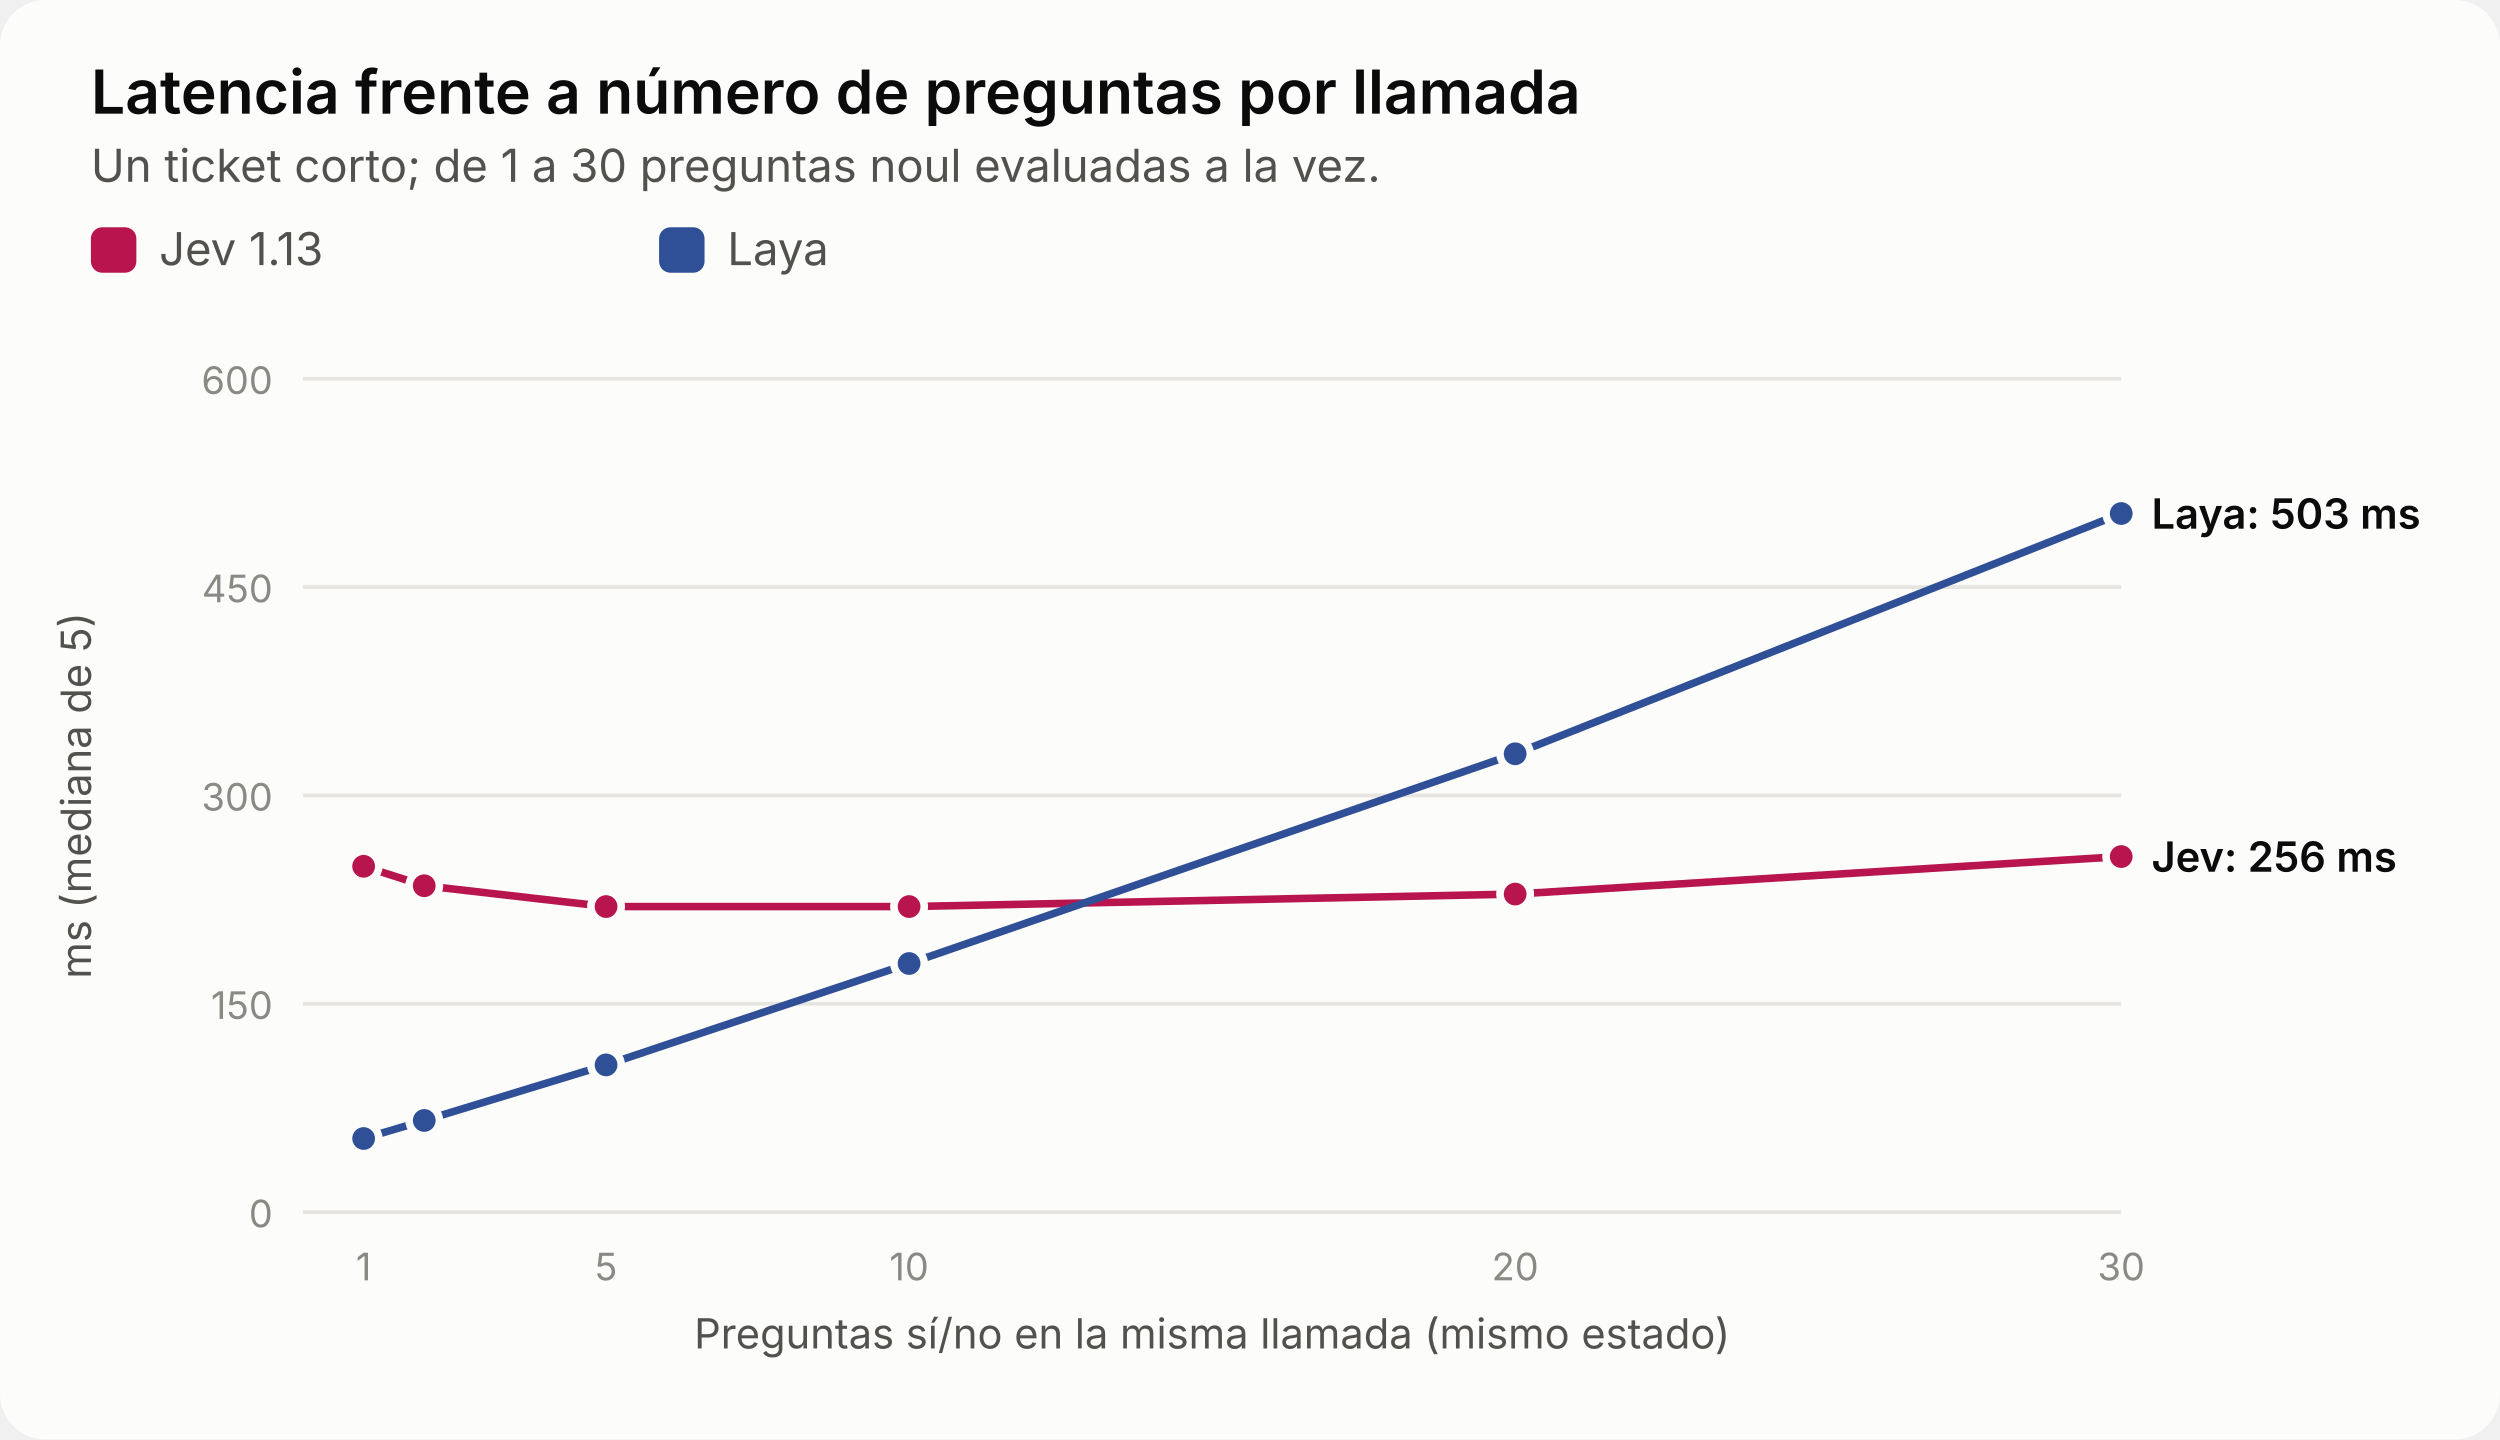
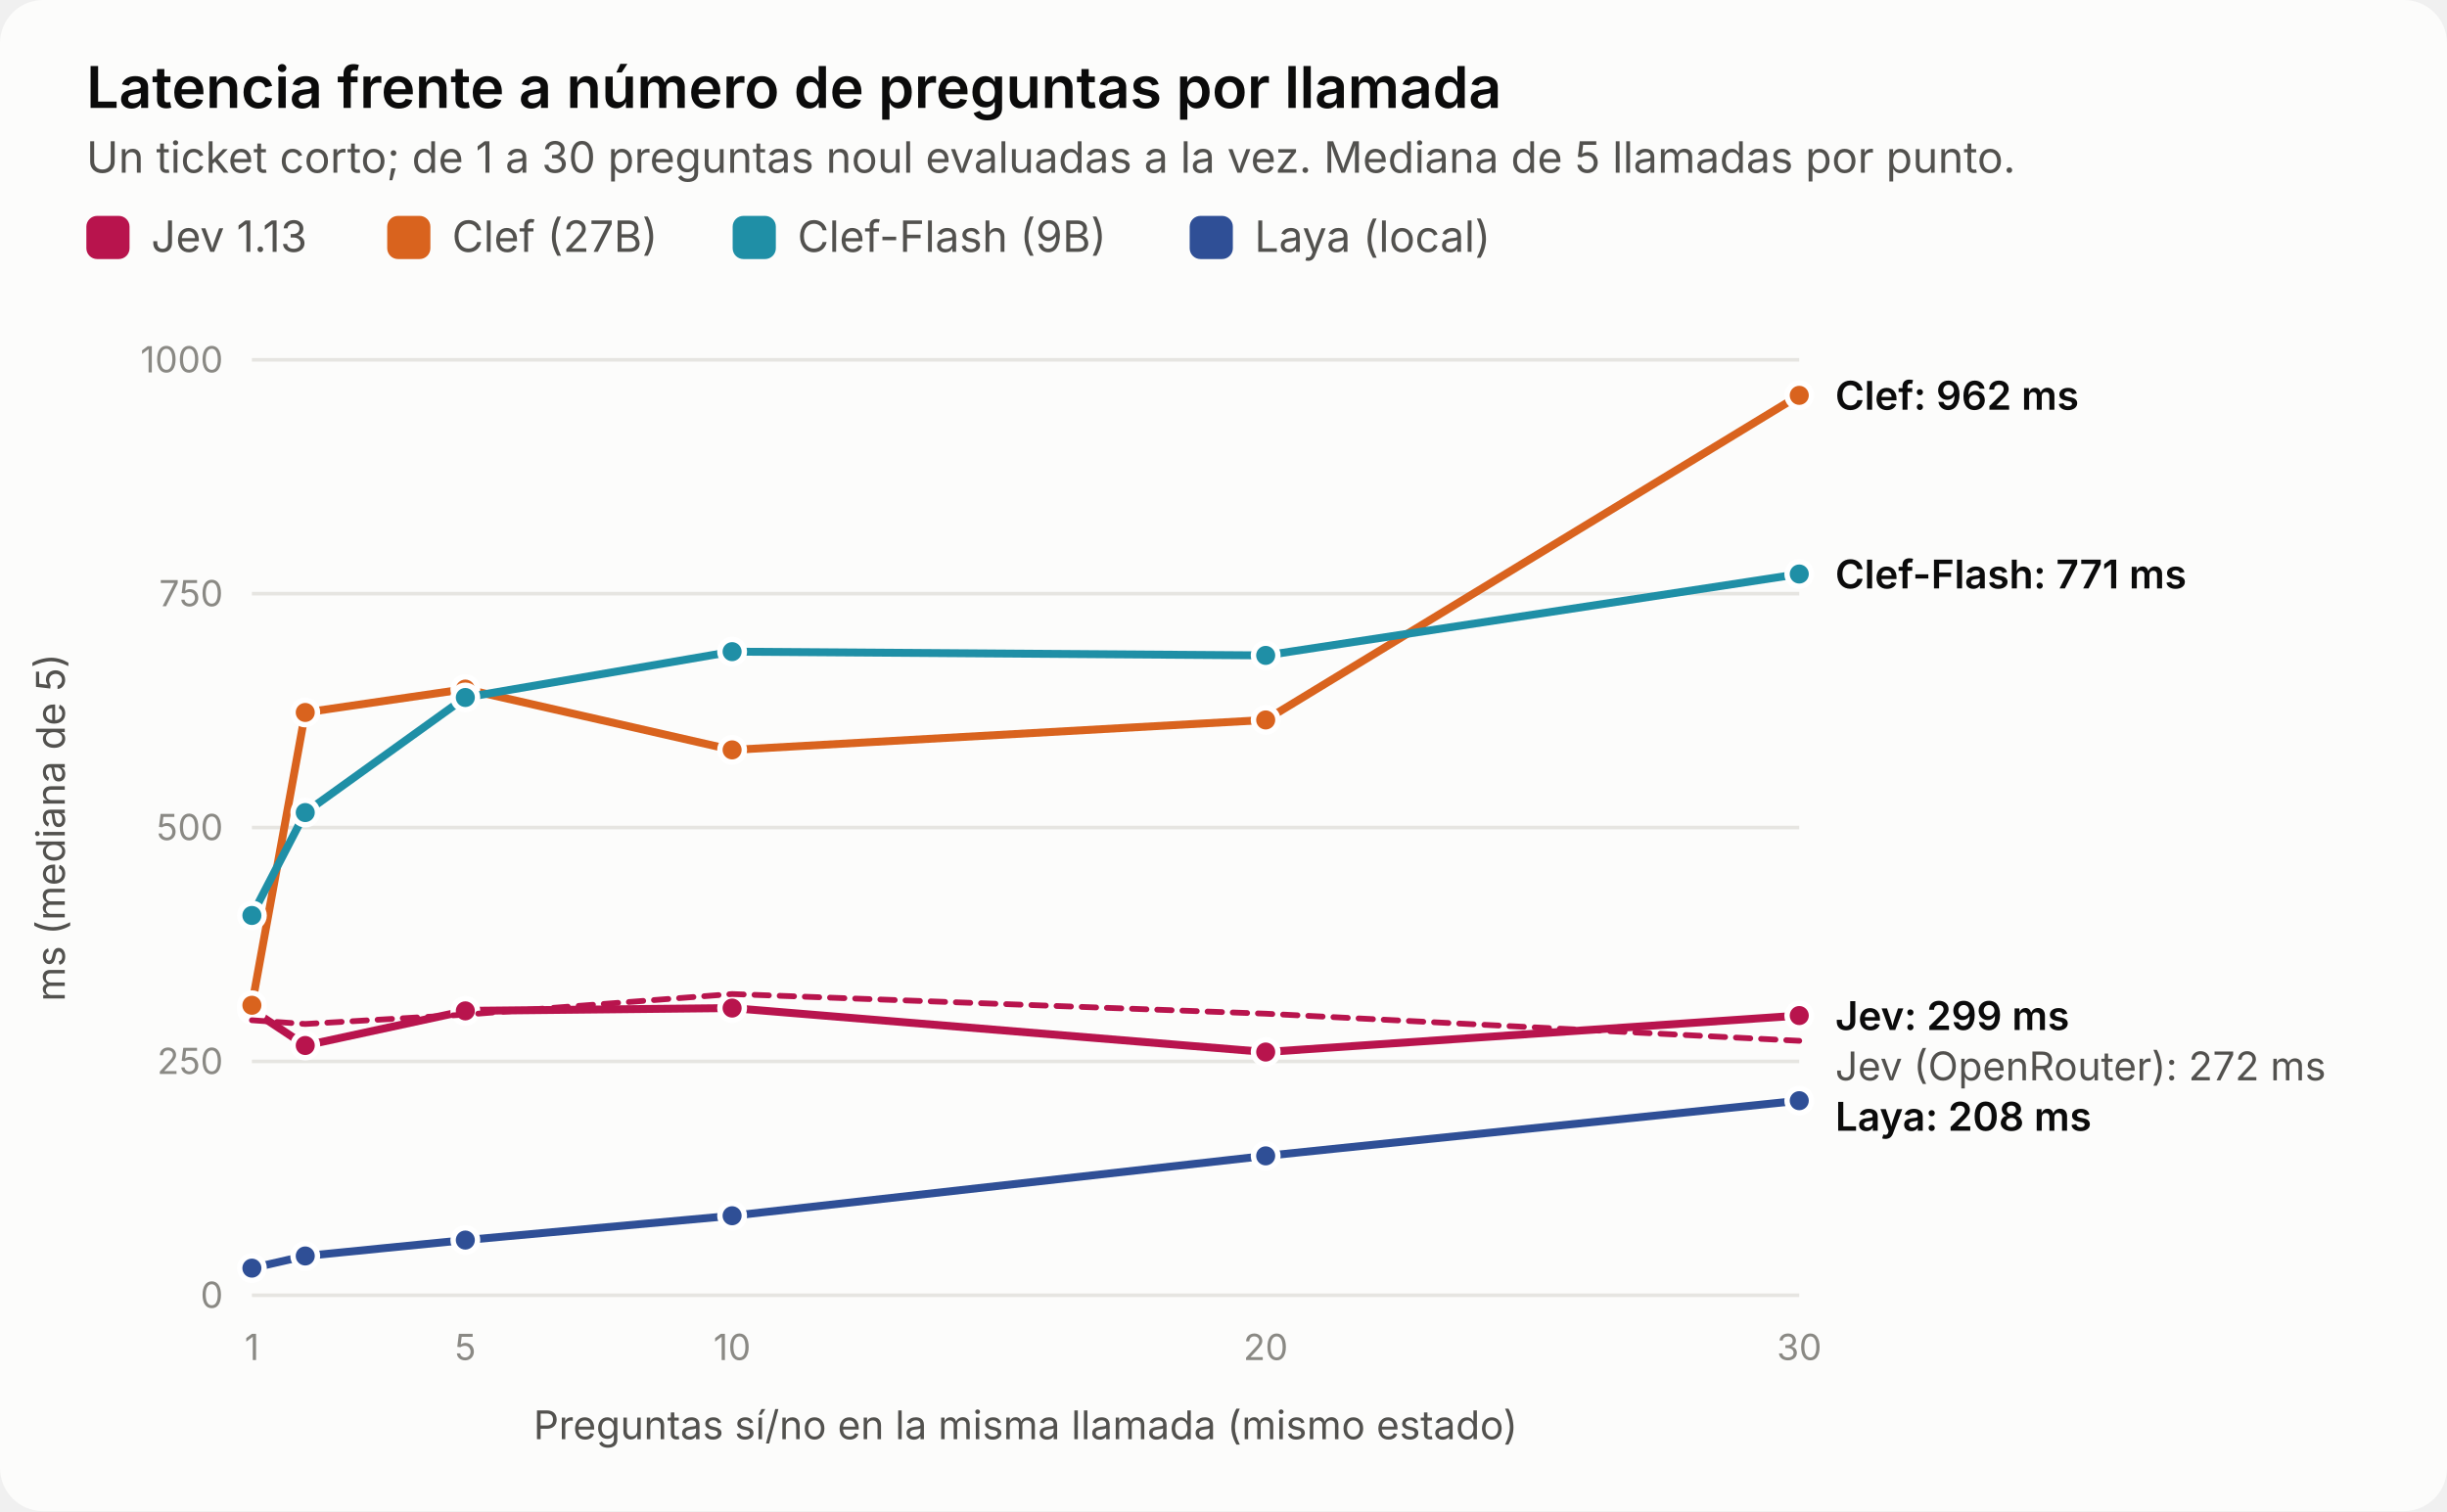
- <svg xmlns="http://www.w3.org/2000/svg" viewBox="0 0 660 380" width="660" height="380" font-family="Inter, 'Helvetica Neue', Arial, sans-serif" role="img" aria-label="Latencia frente a número de preguntas por llamada">
-   <rect width="660" height="380" rx="12" fill="#fcfcfb" />
+ <svg xmlns="http://www.w3.org/2000/svg" viewBox="0 0 680 420" width="680" height="420" font-family="Inter, 'Helvetica Neue', Arial, sans-serif" role="img" aria-label="Latencia frente a número de preguntas por llamada">
+   <rect width="680" height="420" rx="12" fill="#fcfcfb" />
  <text x="24" y="30" font-size="16" fill="#0b0b0b" text-anchor="start" font-weight="600">Latencia frente a número de preguntas por llamada</text>
-   <text x="24" y="48" font-size="12" fill="#52514e" text-anchor="start" font-weight="400">Un ticket corto; de 1 a 30 preguntas noul evaluadas a la vez.</text>
+   <text x="24" y="48" font-size="12" fill="#52514e" text-anchor="start" font-weight="400">Un ticket corto; de 1 a 30 preguntas noul evaluadas a la vez. Mediana de 5 llamadas por punto.</text>
  <g transform="translate(24,60)">
    <rect width="12" height="12" rx="3" fill="#B8144D" />
    <text x="18" y="10" font-size="12" fill="#52514e" text-anchor="start" font-weight="400">Jev 1.13</text>
  </g>
-   <g transform="translate(174,60)">
+   <g transform="translate(107.6,60)">
+     <rect width="12" height="12" rx="3" fill="#D9631E" />
+     <text x="18" y="10" font-size="12" fill="#52514e" text-anchor="start" font-weight="400">Clef (27B)</text>
+   </g>
+   <g transform="translate(203.6,60)">
+     <rect width="12" height="12" rx="3" fill="#1F8FA6" />
+     <text x="18" y="10" font-size="12" fill="#52514e" text-anchor="start" font-weight="400">Clef-Flash (9B)</text>
+   </g>
+   <g transform="translate(330.6,60)">
    <rect width="12" height="12" rx="3" fill="#2F4F96" />
-     <text x="18" y="10" font-size="12" fill="#52514e" text-anchor="start" font-weight="400">Laya</text>
+     <text x="18" y="10" font-size="12" fill="#52514e" text-anchor="start" font-weight="400">Laya (local)</text>
  </g>
-   <line x1="80" x2="560" y1="320" y2="320" stroke="#e6e5e1" stroke-width="1" />
-   <text x="72" y="324" font-size="10" fill="#8a8984" text-anchor="end" font-weight="400">0</text>
-   <line x1="80" x2="560" y1="265" y2="265" stroke="#e6e5e1" stroke-width="1" />
-   <text x="72" y="269" font-size="10" fill="#8a8984" text-anchor="end" font-weight="400">150</text>
-   <line x1="80" x2="560" y1="210" y2="210" stroke="#e6e5e1" stroke-width="1" />
-   <text x="72" y="214" font-size="10" fill="#8a8984" text-anchor="end" font-weight="400">300</text>
-   <line x1="80" x2="560" y1="155" y2="155" stroke="#e6e5e1" stroke-width="1" />
-   <text x="72" y="159" font-size="10" fill="#8a8984" text-anchor="end" font-weight="400">450</text>
-   <line x1="80" x2="560" y1="100" y2="100" stroke="#e6e5e1" stroke-width="1" />
-   <text x="72" y="104" font-size="10" fill="#8a8984" text-anchor="end" font-weight="400">600</text>
-   <text x="96" y="338" font-size="10" fill="#8a8984" text-anchor="middle" font-weight="400">1</text>
-   <text x="160" y="338" font-size="10" fill="#8a8984" text-anchor="middle" font-weight="400">5</text>
-   <text x="240" y="338" font-size="10" fill="#8a8984" text-anchor="middle" font-weight="400">10</text>
-   <text x="400" y="338" font-size="10" fill="#8a8984" text-anchor="middle" font-weight="400">20</text>
-   <text x="560" y="338" font-size="10" fill="#8a8984" text-anchor="middle" font-weight="400">30</text>
-   <text x="320" y="356" font-size="11" fill="#52514e" text-anchor="middle" font-weight="400">Preguntas sí/no en la misma llamada (mismo estado)</text>
-   <text transform="rotate(-90 24 210)" x="24" y="210" font-size="11" fill="#52514e" text-anchor="middle" font-weight="400">ms (mediana de 5)</text>
-   <polyline points="96,228.7 112,233.833 160,239.333 240,239.333 400,236.033 560,226.133" fill="none" stroke="#B8144D" stroke-width="2" stroke-linejoin="round" stroke-linecap="round" />
-   <circle cx="96" cy="228.7" r="4" fill="#B8144D" stroke="#fcfcfb" stroke-width="2" />
-   <circle cx="112" cy="233.833" r="4" fill="#B8144D" stroke="#fcfcfb" stroke-width="2" />
-   <circle cx="160" cy="239.333" r="4" fill="#B8144D" stroke="#fcfcfb" stroke-width="2" />
-   <circle cx="240" cy="239.333" r="4" fill="#B8144D" stroke="#fcfcfb" stroke-width="2" />
-   <circle cx="400" cy="236.033" r="4" fill="#B8144D" stroke="#fcfcfb" stroke-width="2" />
-   <circle cx="560" cy="226.133" r="4" fill="#B8144D" stroke="#fcfcfb" stroke-width="2" />
-   <text x="568" y="230.133" font-size="11" fill="#0b0b0b" text-anchor="start" font-weight="600">Jev: 256 ms</text>
-   <polyline points="96,300.567 112,295.8 160,281.133 240,254.367 400,199 560,135.567" fill="none" stroke="#2F4F96" stroke-width="2" stroke-linejoin="round" stroke-linecap="round" />
-   <circle cx="96" cy="300.567" r="4" fill="#2F4F96" stroke="#fcfcfb" stroke-width="2" />
-   <circle cx="112" cy="295.8" r="4" fill="#2F4F96" stroke="#fcfcfb" stroke-width="2" />
-   <circle cx="160" cy="281.133" r="4" fill="#2F4F96" stroke="#fcfcfb" stroke-width="2" />
-   <circle cx="240" cy="254.367" r="4" fill="#2F4F96" stroke="#fcfcfb" stroke-width="2" />
-   <circle cx="400" cy="199" r="4" fill="#2F4F96" stroke="#fcfcfb" stroke-width="2" />
-   <circle cx="560" cy="135.567" r="4" fill="#2F4F96" stroke="#fcfcfb" stroke-width="2" />
-   <text x="568" y="139.567" font-size="11" fill="#0b0b0b" text-anchor="start" font-weight="600">Laya: 503 ms</text>
+   <line x1="70" x2="500" y1="360" y2="360" stroke="#e6e5e1" stroke-width="1" />
+   <text x="62" y="363.5" font-size="10" fill="#8a8984" text-anchor="end" font-weight="400">0</text>
+   <line x1="70" x2="500" y1="295" y2="295" stroke="#e6e5e1" stroke-width="1" />
+   <text x="62" y="298.5" font-size="10" fill="#8a8984" text-anchor="end" font-weight="400">250</text>
+   <line x1="70" x2="500" y1="230" y2="230" stroke="#e6e5e1" stroke-width="1" />
+   <text x="62" y="233.5" font-size="10" fill="#8a8984" text-anchor="end" font-weight="400">500</text>
+   <line x1="70" x2="500" y1="165" y2="165" stroke="#e6e5e1" stroke-width="1" />
+   <text x="62" y="168.5" font-size="10" fill="#8a8984" text-anchor="end" font-weight="400">750</text>
+   <line x1="70" x2="500" y1="100" y2="100" stroke="#e6e5e1" stroke-width="1" />
+   <text x="62" y="103.5" font-size="10" fill="#8a8984" text-anchor="end" font-weight="400">1000</text>
+   <text x="70" y="378" font-size="10" fill="#8a8984" text-anchor="middle" font-weight="400">1</text>
+   <text x="129.31" y="378" font-size="10" fill="#8a8984" text-anchor="middle" font-weight="400">5</text>
+   <text x="203.448" y="378" font-size="10" fill="#8a8984" text-anchor="middle" font-weight="400">10</text>
+   <text x="351.724" y="378" font-size="10" fill="#8a8984" text-anchor="middle" font-weight="400">20</text>
+   <text x="500" y="378" font-size="10" fill="#8a8984" text-anchor="middle" font-weight="400">30</text>
+   <text x="285" y="400" font-size="11" fill="#52514e" text-anchor="middle" font-weight="400">Preguntas sí/no en la misma llamada (mismo estado)</text>
+   <text x="18" y="230" font-size="11" fill="#52514e" text-anchor="middle" font-weight="400" transform="rotate(-90 18 230)">ms (mediana de 5)</text>
+   <polyline points="70,280.7 84.828,290.58 129.31,280.96 203.448,280.18 351.724,292.4 500,282.26" fill="none" stroke="#B8144D" stroke-width="2.2" stroke-linejoin="round" stroke-linecap="round" />
+   <circle cx="70" cy="280.7" r="3.4" fill="#B8144D" stroke="#ffffff" stroke-width="1.5" />
+   <circle cx="84.828" cy="290.58" r="3.4" fill="#B8144D" stroke="#ffffff" stroke-width="1.5" />
+   <circle cx="129.31" cy="280.96" r="3.4" fill="#B8144D" stroke="#ffffff" stroke-width="1.5" />
+   <circle cx="203.448" cy="280.18" r="3.4" fill="#B8144D" stroke="#ffffff" stroke-width="1.5" />
+   <circle cx="351.724" cy="292.4" r="3.4" fill="#B8144D" stroke="#ffffff" stroke-width="1.5" />
+   <circle cx="500" cy="282.26" r="3.4" fill="#B8144D" stroke="#ffffff" stroke-width="1.5" />
+   <polyline points="70,279.4 84.828,198.02 129.31,191.52 203.448,208.42 351.724,200.1 500,109.88" fill="none" stroke="#D9631E" stroke-width="2.2" stroke-linejoin="round" stroke-linecap="round" />
+   <circle cx="70" cy="279.4" r="3.4" fill="#D9631E" stroke="#ffffff" stroke-width="1.5" />
+   <circle cx="84.828" cy="198.02" r="3.4" fill="#D9631E" stroke="#ffffff" stroke-width="1.5" />
+   <circle cx="129.31" cy="191.52" r="3.4" fill="#D9631E" stroke="#ffffff" stroke-width="1.5" />
+   <circle cx="203.448" cy="208.42" r="3.4" fill="#D9631E" stroke="#ffffff" stroke-width="1.5" />
+   <circle cx="351.724" cy="200.1" r="3.4" fill="#D9631E" stroke="#ffffff" stroke-width="1.5" />
+   <circle cx="500" cy="109.88" r="3.4" fill="#D9631E" stroke="#ffffff" stroke-width="1.5" />
+   <polyline points="70,254.44 84.828,225.84 129.31,193.86 203.448,181.12 351.724,182.16 500,159.54" fill="none" stroke="#1F8FA6" stroke-width="2.2" stroke-linejoin="round" stroke-linecap="round" />
+   <circle cx="70" cy="254.44" r="3.4" fill="#1F8FA6" stroke="#ffffff" stroke-width="1.5" />
+   <circle cx="84.828" cy="225.84" r="3.4" fill="#1F8FA6" stroke="#ffffff" stroke-width="1.5" />
+   <circle cx="129.31" cy="193.86" r="3.4" fill="#1F8FA6" stroke="#ffffff" stroke-width="1.5" />
+   <circle cx="203.448" cy="181.12" r="3.4" fill="#1F8FA6" stroke="#ffffff" stroke-width="1.5" />
+   <circle cx="351.724" cy="182.16" r="3.4" fill="#1F8FA6" stroke="#ffffff" stroke-width="1.5" />
+   <circle cx="500" cy="159.54" r="3.4" fill="#1F8FA6" stroke="#ffffff" stroke-width="1.5" />
+   <polyline points="70,352.46 84.828,349.08 129.31,344.66 203.448,337.9 351.724,321.26 500,305.92" fill="none" stroke="#2F4F96" stroke-width="2.2" stroke-linejoin="round" stroke-linecap="round" />
+   <circle cx="70" cy="352.46" r="3.4" fill="#2F4F96" stroke="#ffffff" stroke-width="1.5" />
+   <circle cx="84.828" cy="349.08" r="3.4" fill="#2F4F96" stroke="#ffffff" stroke-width="1.5" />
+   <circle cx="129.31" cy="344.66" r="3.4" fill="#2F4F96" stroke="#ffffff" stroke-width="1.5" />
+   <circle cx="203.448" cy="337.9" r="3.4" fill="#2F4F96" stroke="#ffffff" stroke-width="1.5" />
+   <circle cx="351.724" cy="321.26" r="3.4" fill="#2F4F96" stroke="#ffffff" stroke-width="1.5" />
+   <circle cx="500" cy="305.92" r="3.4" fill="#2F4F96" stroke="#ffffff" stroke-width="1.5" />
+   <polyline points="70,283.56 84.828,284.6 129.31,282 203.448,276.28 351.724,281.74 500,289.28" fill="none" stroke="#B8144D" stroke-width="1.6" stroke-linejoin="round" stroke-linecap="round" stroke-dasharray="4 3" />
+   <text x="510" y="113.88" font-size="11" fill="#0b0b0b" text-anchor="start" font-weight="600">Clef: 962 ms</text>
+   <text x="510" y="163.54" font-size="11" fill="#0b0b0b" text-anchor="start" font-weight="600">Clef-Flash: 771 ms</text>
+   <text x="510" y="286.26" font-size="11" fill="#0b0b0b" text-anchor="start" font-weight="600">Jev: 299 ms</text>
+   <text x="510" y="300.26" font-size="11" fill="#52514e" text-anchor="start" font-weight="400">Jev (OpenRouter): 272 ms</text>
+   <text x="510" y="314.26" font-size="11" fill="#0b0b0b" text-anchor="start" font-weight="600">Laya: 208 ms</text>
</svg>
